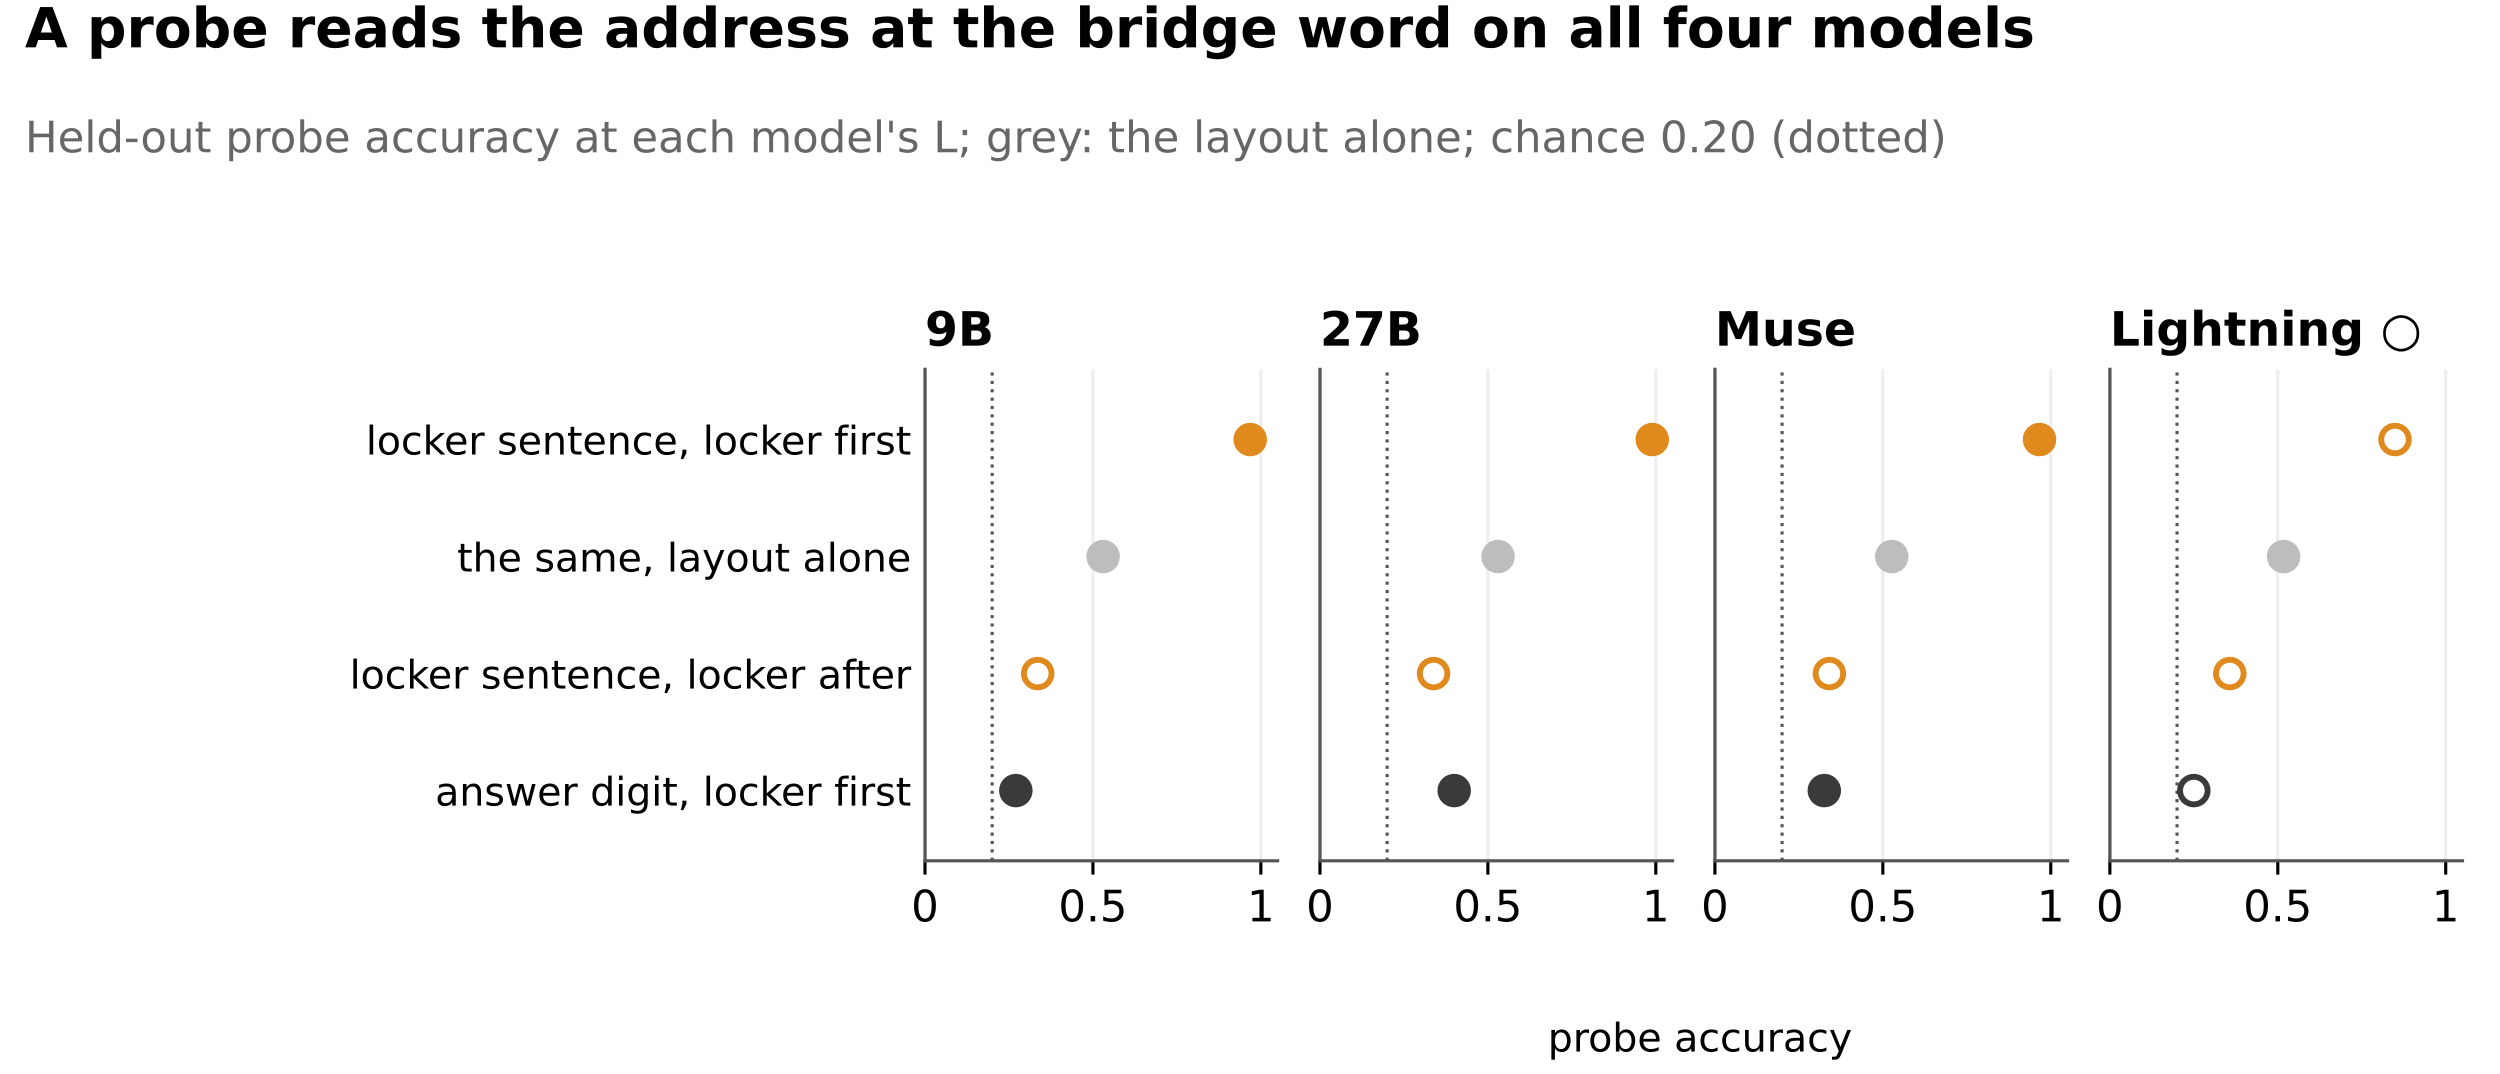
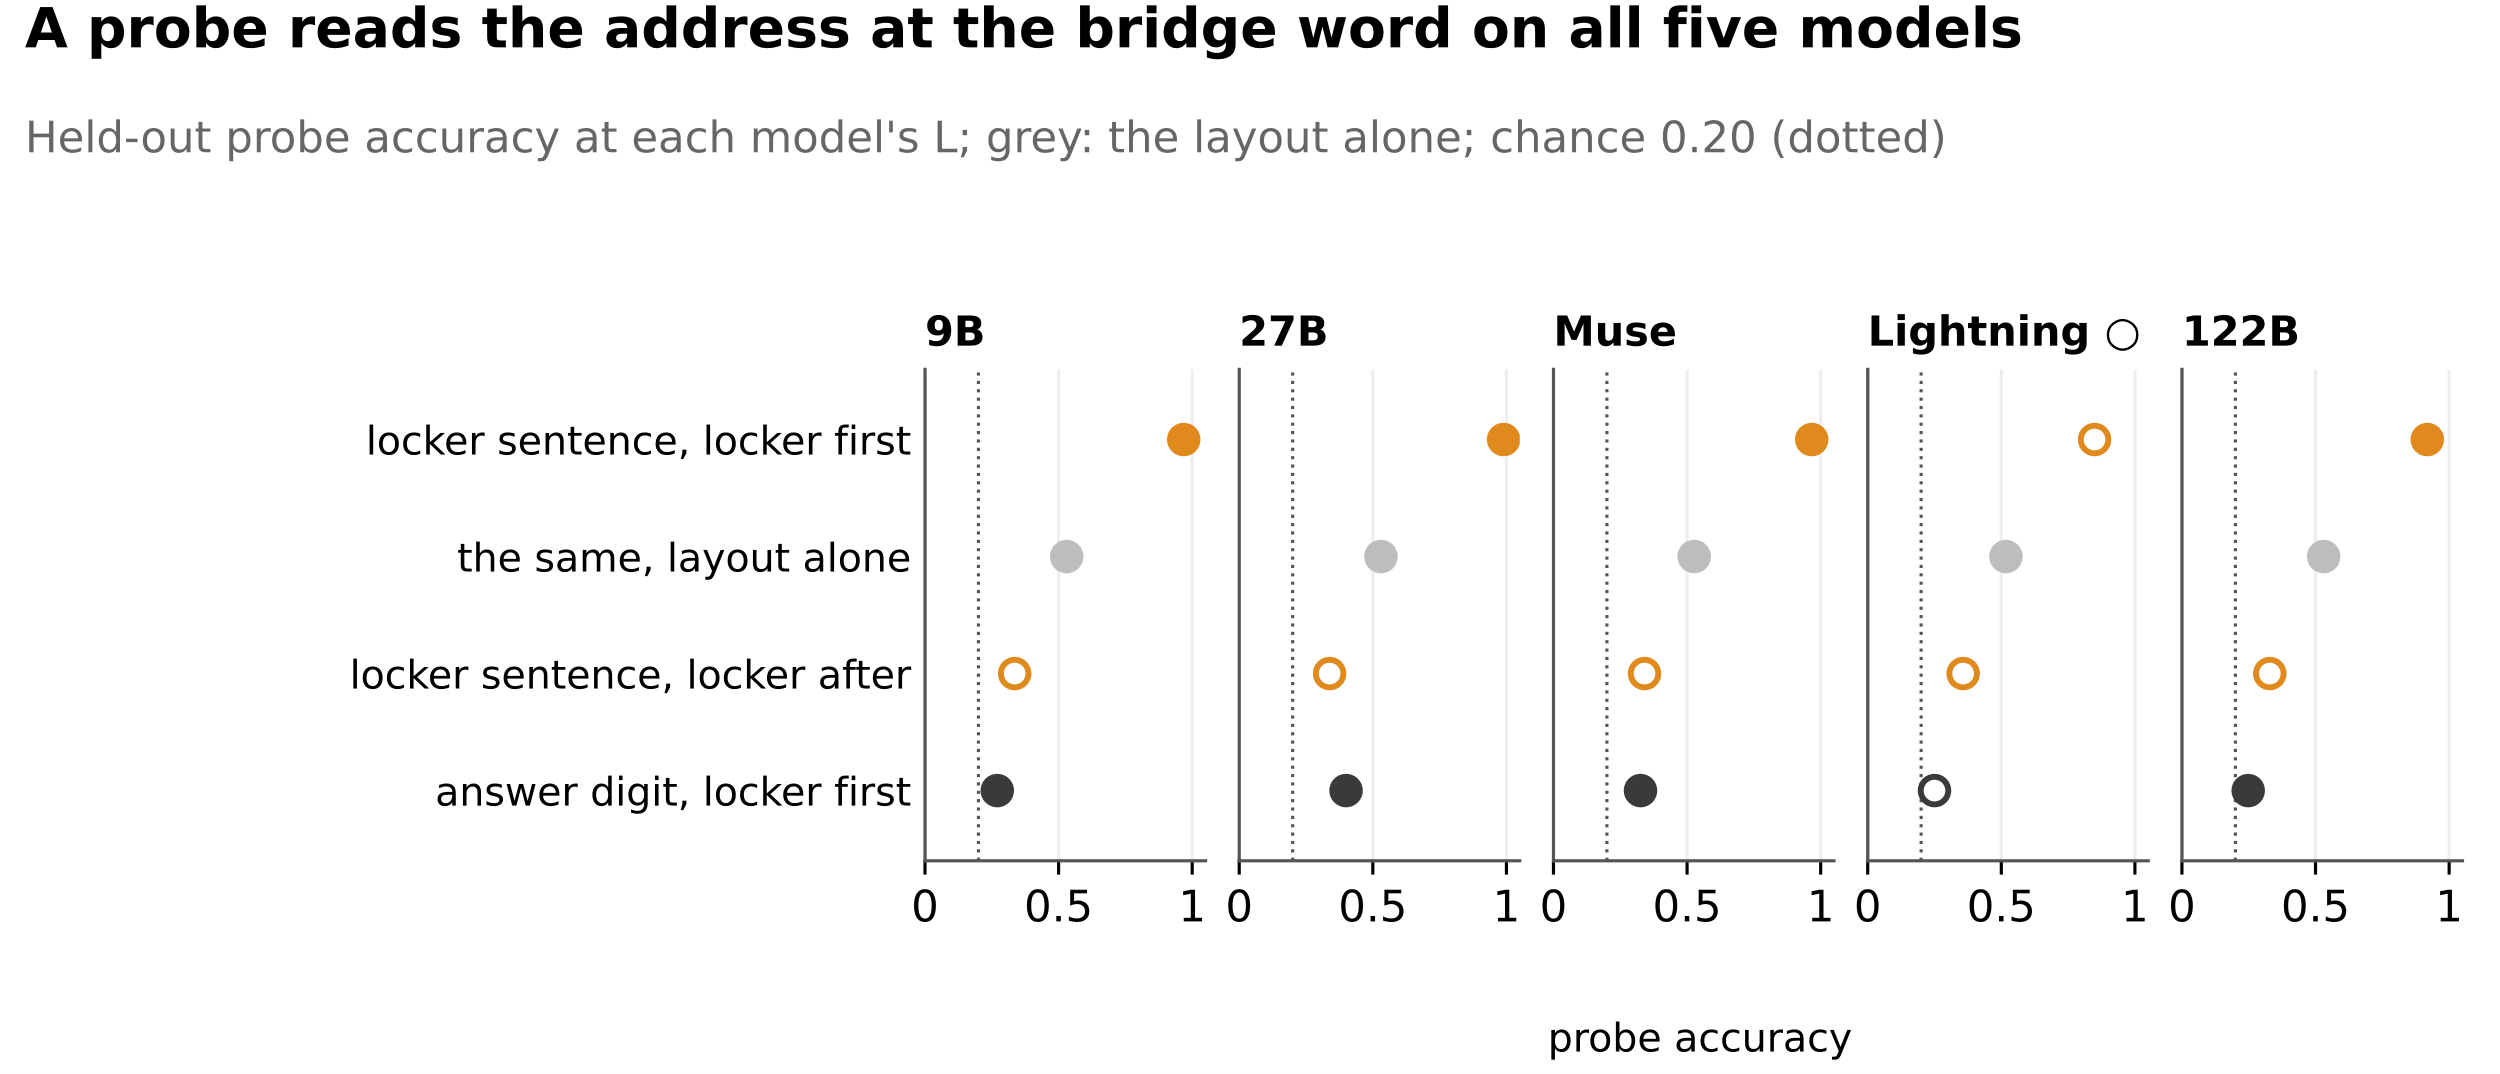
<svg xmlns="http://www.w3.org/2000/svg" xmlns:xlink="http://www.w3.org/1999/xlink" width="633.6pt" height="272.16pt" viewBox="0 0 633.6 272.16" version="1.1">
  <defs>
    <style type="text/css">*{stroke-linejoin: round; stroke-linecap: butt}</style>
  </defs>
  <g id="figure_1">
    <g id="patch_1">
      <path d="M 0 272.16  L 633.6 272.16  L 633.6 0  L 0 0  z " style="fill: #ffffff" />
    </g>
    <g id="axes_1">
      <g id="patch_2">
-         <path d="M 234.432 218.16  L 323.804 218.16  L 323.804 93.6  L 234.432 93.6  z " style="fill: #ffffff" />
+         <path d="M 234.432 218.16  L 305.539 218.16  L 305.539 93.6  L 234.432 93.6  z " style="fill: #ffffff" />
      </g>
      <g id="line2d_1">
-         <path d="M 234.432 218.16  L 234.432 93.6  " clip-path="url(#p7bb7172c50)" style="fill: none; stroke: #999999; stroke-width: 0.8; stroke-linecap: square" />
+         <path d="M 234.432 218.16  L 234.432 93.6  " clip-path="url(#p0bfb46d84c)" style="fill: none; stroke: #999999; stroke-width: 0.8; stroke-linecap: square" />
      </g>
      <g id="matplotlib.axis_1">
        <g id="xtick_1">
          <g id="line2d_2">
-             <path d="M 234.432 218.16  L 234.432 93.6  " clip-path="url(#p7bb7172c50)" style="fill: none; stroke: #eeeeee; stroke-width: 0.8; stroke-linecap: square" />
+             <path d="M 234.432 218.16  L 234.432 93.6  " clip-path="url(#p0bfb46d84c)" style="fill: none; stroke: #eeeeee; stroke-width: 0.8; stroke-linecap: square" />
          </g>
          <g id="line2d_3">
            <defs>
-               <path id="mf9057f9065" d="M 0 0  L 0 3.5  " style="stroke: #000000; stroke-width: 0.8" />
+               <path id="m392d3c6c8e" d="M 0 0  L 0 3.5  " style="stroke: #000000; stroke-width: 0.8" />
            </defs>
            <g>
-               <use xlink:href="#mf9057f9065" x="234.432" y="218.16" style="stroke: #000000; stroke-width: 0.8" />
+               <use xlink:href="#m392d3c6c8e" x="234.432" y="218.16" style="stroke: #000000; stroke-width: 0.8" />
            </g>
          </g>
          <g id="text_1">
            <text style="font-size: 11px; font-family: 'DejaVu Sans'; text-anchor: middle" x="234.432" y="233.517" transform="rotate(-0 234.432 233.5174)">0</text>
          </g>
        </g>
        <g id="xtick_2">
          <g id="line2d_4">
-             <path d="M 276.99 218.16  L 276.99 93.6  " clip-path="url(#p7bb7172c50)" style="fill: none; stroke: #eeeeee; stroke-width: 0.8; stroke-linecap: square" />
+             <path d="M 268.292 218.16  L 268.292 93.6  " clip-path="url(#p0bfb46d84c)" style="fill: none; stroke: #eeeeee; stroke-width: 0.8; stroke-linecap: square" />
          </g>
          <g id="line2d_5">
            <g>
-               <use xlink:href="#mf9057f9065" x="276.99" y="218.16" style="stroke: #000000; stroke-width: 0.8" />
+               <use xlink:href="#m392d3c6c8e" x="268.292" y="218.16" style="stroke: #000000; stroke-width: 0.8" />
            </g>
          </g>
          <g id="text_2">
-             <text style="font-size: 11px; font-family: 'DejaVu Sans'; text-anchor: middle" x="276.99" y="233.517" transform="rotate(-0 276.9903 233.5174)">0.5</text>
+             <text style="font-size: 11px; font-family: 'DejaVu Sans'; text-anchor: middle" x="268.292" y="233.517" transform="rotate(-0 268.2923 233.5174)">0.5</text>
          </g>
        </g>
        <g id="xtick_3">
          <g id="line2d_6">
-             <path d="M 319.549 218.16  L 319.549 93.6  " clip-path="url(#p7bb7172c50)" style="fill: none; stroke: #eeeeee; stroke-width: 0.8; stroke-linecap: square" />
+             <path d="M 302.153 218.16  L 302.153 93.6  " clip-path="url(#p0bfb46d84c)" style="fill: none; stroke: #eeeeee; stroke-width: 0.8; stroke-linecap: square" />
          </g>
          <g id="line2d_7">
            <g>
-               <use xlink:href="#mf9057f9065" x="319.549" y="218.16" style="stroke: #000000; stroke-width: 0.8" />
+               <use xlink:href="#m392d3c6c8e" x="302.153" y="218.16" style="stroke: #000000; stroke-width: 0.8" />
            </g>
          </g>
          <g id="text_3">
-             <text style="font-size: 11px; font-family: 'DejaVu Sans'; text-anchor: middle" x="319.549" y="233.517" transform="rotate(-0 319.5486 233.5174)">1</text>
+             <text style="font-size: 11px; font-family: 'DejaVu Sans'; text-anchor: middle" x="302.153" y="233.517" transform="rotate(-0 302.1525 233.5174)">1</text>
          </g>
        </g>
      </g>
      <g id="matplotlib.axis_2">
        <g id="ytick_1">
          <g id="line2d_8" />
          <g id="text_4">
            <text style="font-size: 10px; font-family: 'DejaVu Sans'; text-anchor: end" x="230.932" y="115.194" transform="rotate(-0 230.932 115.1935)">locker sentence, locker first</text>
          </g>
        </g>
        <g id="ytick_2">
          <g id="line2d_9" />
          <g id="text_5">
            <text style="font-size: 10px; font-family: 'DejaVu Sans'; text-anchor: end" x="230.932" y="144.851" transform="rotate(-0 230.932 144.8506)">the same, layout alone</text>
          </g>
        </g>
        <g id="ytick_3">
          <g id="line2d_10" />
          <g id="text_6">
            <text style="font-size: 10px; font-family: 'DejaVu Sans'; text-anchor: end" x="230.932" y="174.508" transform="rotate(-0 230.932 174.5078)">locker sentence, locker after</text>
          </g>
        </g>
        <g id="ytick_4">
          <g id="line2d_11" />
          <g id="text_7">
            <text style="font-size: 10px; font-family: 'DejaVu Sans'; text-anchor: end" x="230.932" y="204.165" transform="rotate(-0 230.932 204.1649)">answer digit, locker first</text>
          </g>
        </g>
      </g>
      <g id="line2d_12">
-         <path d="M 315.831 111.394  L 317.808 111.394  " clip-path="url(#p7bb7172c50)" style="fill: none; stroke: #e08a1e; stroke-width: 1.6" />
+         <path d="M 299.195 111.394  L 300.767 111.394  " clip-path="url(#p0bfb46d84c)" style="fill: none; stroke: #e08a1e; stroke-width: 1.6" />
      </g>
      <g id="line2d_13">
-         <path d="M 277.31 141.051  L 281.777 141.051  " clip-path="url(#p7bb7172c50)" style="fill: none; stroke: #bdbdbd; stroke-width: 1.6" />
+         <path d="M 268.547 141.051  L 272.101 141.051  " clip-path="url(#p0bfb46d84c)" style="fill: none; stroke: #bdbdbd; stroke-width: 1.6" />
      </g>
      <g id="line2d_14">
-         <path d="M 260.342 170.709  L 265.868 170.709  " clip-path="url(#p7bb7172c50)" style="fill: none; stroke: #e08a1e; stroke-width: 1.6" />
+         <path d="M 255.047 170.709  L 259.443 170.709  " clip-path="url(#p0bfb46d84c)" style="fill: none; stroke: #e08a1e; stroke-width: 1.6" />
      </g>
      <g id="line2d_15">
-         <path d="M 254.555 200.366  L 260.544 200.366  " clip-path="url(#p7bb7172c50)" style="fill: none; stroke: #3a3a3a; stroke-width: 1.6" />
+         <path d="M 250.442 200.366  L 255.207 200.366  " clip-path="url(#p0bfb46d84c)" style="fill: none; stroke: #3a3a3a; stroke-width: 1.6" />
      </g>
      <g id="line2d_16">
-         <path d="M 251.455 218.16  L 251.455 93.6  " clip-path="url(#p7bb7172c50)" style="fill: none; stroke-dasharray: 0.8,1.32; stroke-dashoffset: 0; stroke: #555555; stroke-width: 0.8" />
+         <path d="M 247.976 218.16  L 247.976 93.6  " clip-path="url(#p0bfb46d84c)" style="fill: none; stroke-dasharray: 0.8,1.32; stroke-dashoffset: 0; stroke: #555555; stroke-width: 0.8" />
      </g>
      <g id="patch_3">
        <path d="M 234.432 218.16  L 234.432 93.6  " style="fill: none; stroke: #555555; stroke-width: 0.8; stroke-linejoin: miter; stroke-linecap: square" />
      </g>
      <g id="patch_4">
-         <path d="M 234.432 218.16  L 323.804 218.16  " style="fill: none; stroke: #555555; stroke-width: 0.8; stroke-linejoin: miter; stroke-linecap: square" />
+         <path d="M 234.432 218.16  L 305.539 218.16  " style="fill: none; stroke: #555555; stroke-width: 0.8; stroke-linejoin: miter; stroke-linecap: square" />
      </g>
      <g id="line2d_17">
        <defs>
-           <path id="m025119abb2" d="M 0 3.5  C 0.928 3.5 1.819 3.131 2.475 2.475  C 3.131 1.819 3.5 0.928 3.5 0  C 3.5 -0.928 3.131 -1.819 2.475 -2.475  C 1.819 -3.131 0.928 -3.5 0 -3.5  C -0.928 -3.5 -1.819 -3.131 -2.475 -2.475  C -3.131 -1.819 -3.5 -0.928 -3.5 0  C -3.5 0.928 -3.131 1.819 -2.475 2.475  C -1.819 3.131 -0.928 3.5 0 3.5  z " style="stroke: #e08a1e; stroke-width: 1.5" />
+           <path id="m835b24ce5e" d="M 0 3.5  C 0.928 3.5 1.819 3.131 2.475 2.475  C 3.131 1.819 3.5 0.928 3.5 0  C 3.5 -0.928 3.131 -1.819 2.475 -2.475  C 1.819 -3.131 0.928 -3.5 0 -3.5  C -0.928 -3.5 -1.819 -3.131 -2.475 -2.475  C -3.131 -1.819 -3.5 -0.928 -3.5 0  C -3.5 0.928 -3.131 1.819 -2.475 2.475  C -1.819 3.131 -0.928 3.5 0 3.5  z " style="stroke: #e08a1e; stroke-width: 1.5" />
        </defs>
-         <g clip-path="url(#p7bb7172c50)">
-           <use xlink:href="#m025119abb2" x="316.854" y="111.394" style="fill: #e08a1e; stroke: #e08a1e; stroke-width: 1.5" />
+         <g clip-path="url(#p0bfb46d84c)">
+           <use xlink:href="#m835b24ce5e" x="300.008" y="111.394" style="fill: #e08a1e; stroke: #e08a1e; stroke-width: 1.5" />
        </g>
      </g>
      <g id="line2d_18">
        <defs>
-           <path id="m1a7f834520" d="M 0 3.5  C 0.928 3.5 1.819 3.131 2.475 2.475  C 3.131 1.819 3.5 0.928 3.5 0  C 3.5 -0.928 3.131 -1.819 2.475 -2.475  C 1.819 -3.131 0.928 -3.5 0 -3.5  C -0.928 -3.5 -1.819 -3.131 -2.475 -2.475  C -3.131 -1.819 -3.5 -0.928 -3.5 0  C -3.5 0.928 -3.131 1.819 -2.475 2.475  C -1.819 3.131 -0.928 3.5 0 3.5  z " style="stroke: #bdbdbd; stroke-width: 1.5" />
+           <path id="m930ce0e41a" d="M 0 3.5  C 0.928 3.5 1.819 3.131 2.475 2.475  C 3.131 1.819 3.5 0.928 3.5 0  C 3.5 -0.928 3.131 -1.819 2.475 -2.475  C 1.819 -3.131 0.928 -3.5 0 -3.5  C -0.928 -3.5 -1.819 -3.131 -2.475 -2.475  C -3.131 -1.819 -3.5 -0.928 -3.5 0  C -3.5 0.928 -3.131 1.819 -2.475 2.475  C -1.819 3.131 -0.928 3.5 0 3.5  z " style="stroke: #bdbdbd; stroke-width: 1.5" />
        </defs>
-         <g clip-path="url(#p7bb7172c50)">
-           <use xlink:href="#m1a7f834520" x="279.573" y="141.051" style="fill: #bdbdbd; stroke: #bdbdbd; stroke-width: 1.5" />
+         <g clip-path="url(#p0bfb46d84c)">
+           <use xlink:href="#m930ce0e41a" x="270.347" y="141.051" style="fill: #bdbdbd; stroke: #bdbdbd; stroke-width: 1.5" />
        </g>
      </g>
      <g id="line2d_19">
        <defs>
-           <path id="m7b5ef597bd" d="M 0 3.5  C 0.928 3.5 1.819 3.131 2.475 2.475  C 3.131 1.819 3.5 0.928 3.5 0  C 3.5 -0.928 3.131 -1.819 2.475 -2.475  C 1.819 -3.131 0.928 -3.5 0 -3.5  C -0.928 -3.5 -1.819 -3.131 -2.475 -2.475  C -3.131 -1.819 -3.5 -0.928 -3.5 0  C -3.5 0.928 -3.131 1.819 -2.475 2.475  C -1.819 3.131 -0.928 3.5 0 3.5  z " style="stroke: #e08a1e; stroke-width: 1.5" />
+           <path id="mc06fa84e71" d="M 0 3.5  C 0.928 3.5 1.819 3.131 2.475 2.475  C 3.131 1.819 3.5 0.928 3.5 0  C 3.5 -0.928 3.131 -1.819 2.475 -2.475  C 1.819 -3.131 0.928 -3.5 0 -3.5  C -0.928 -3.5 -1.819 -3.131 -2.475 -2.475  C -3.131 -1.819 -3.5 -0.928 -3.5 0  C -3.5 0.928 -3.131 1.819 -2.475 2.475  C -1.819 3.131 -0.928 3.5 0 3.5  z " style="stroke: #e08a1e; stroke-width: 1.5" />
        </defs>
-         <g clip-path="url(#p7bb7172c50)">
-           <use xlink:href="#m7b5ef597bd" x="262.995" y="170.709" style="fill: #ffffff; stroke: #e08a1e; stroke-width: 1.5" />
+         <g clip-path="url(#p0bfb46d84c)">
+           <use xlink:href="#mc06fa84e71" x="257.158" y="170.709" style="fill: #ffffff; stroke: #e08a1e; stroke-width: 1.5" />
        </g>
      </g>
      <g id="line2d_20">
        <defs>
-           <path id="m3d6addd489" d="M 0 3.5  C 0.928 3.5 1.819 3.131 2.475 2.475  C 3.131 1.819 3.5 0.928 3.5 0  C 3.5 -0.928 3.131 -1.819 2.475 -2.475  C 1.819 -3.131 0.928 -3.5 0 -3.5  C -0.928 -3.5 -1.819 -3.131 -2.475 -2.475  C -3.131 -1.819 -3.5 -0.928 -3.5 0  C -3.5 0.928 -3.131 1.819 -2.475 2.475  C -1.819 3.131 -0.928 3.5 0 3.5  z " style="stroke: #3a3a3a; stroke-width: 1.5" />
+           <path id="m20655378f0" d="M 0 3.5  C 0.928 3.5 1.819 3.131 2.475 2.475  C 3.131 1.819 3.5 0.928 3.5 0  C 3.5 -0.928 3.131 -1.819 2.475 -2.475  C 1.819 -3.131 0.928 -3.5 0 -3.5  C -0.928 -3.5 -1.819 -3.131 -2.475 -2.475  C -3.131 -1.819 -3.5 -0.928 -3.5 0  C -3.5 0.928 -3.131 1.819 -2.475 2.475  C -1.819 3.131 -0.928 3.5 0 3.5  z " style="stroke: #3a3a3a; stroke-width: 1.5" />
        </defs>
-         <g clip-path="url(#p7bb7172c50)">
-           <use xlink:href="#m3d6addd489" x="257.452" y="200.366" style="fill: #3a3a3a; stroke: #3a3a3a; stroke-width: 1.5" />
+         <g clip-path="url(#p0bfb46d84c)">
+           <use xlink:href="#m20655378f0" x="252.747" y="200.366" style="fill: #3a3a3a; stroke: #3a3a3a; stroke-width: 1.5" />
        </g>
      </g>
      <g id="text_8">
-         <text style="font-weight: 700; font-size: 12px; font-family: 'DejaVu Sans'; text-anchor: start" x="234.432" y="87.6" transform="rotate(-0 234.432 87.6)">9B</text>
+         <text style="font-weight: 700; font-size: 10.5px; font-family: 'DejaVu Sans'; text-anchor: start" x="234.432" y="87.6" transform="rotate(-0 234.432 87.6)">9B</text>
      </g>
    </g>
    <g id="axes_2">
      <g id="patch_5">
-         <path d="M 334.529 218.16  L 423.902 218.16  L 423.902 93.6  L 334.529 93.6  z " style="fill: #ffffff" />
+         <path d="M 314.071 218.16  L 385.178 218.16  L 385.178 93.6  L 314.071 93.6  z " style="fill: #ffffff" />
      </g>
      <g id="line2d_21">
-         <path d="M 334.529 218.16  L 334.529 93.6  " clip-path="url(#p6c454bff5c)" style="fill: none; stroke: #999999; stroke-width: 0.8; stroke-linecap: square" />
+         <path d="M 314.071 218.16  L 314.071 93.6  " clip-path="url(#p3665bf0323)" style="fill: none; stroke: #999999; stroke-width: 0.8; stroke-linecap: square" />
      </g>
      <g id="matplotlib.axis_3">
        <g id="xtick_4">
          <g id="line2d_22">
-             <path d="M 334.529 218.16  L 334.529 93.6  " clip-path="url(#p6c454bff5c)" style="fill: none; stroke: #eeeeee; stroke-width: 0.8; stroke-linecap: square" />
+             <path d="M 314.071 218.16  L 314.071 93.6  " clip-path="url(#p3665bf0323)" style="fill: none; stroke: #eeeeee; stroke-width: 0.8; stroke-linecap: square" />
          </g>
          <g id="line2d_23">
            <g>
-               <use xlink:href="#mf9057f9065" x="334.529" y="218.16" style="stroke: #000000; stroke-width: 0.8" />
+               <use xlink:href="#m392d3c6c8e" x="314.071" y="218.16" style="stroke: #000000; stroke-width: 0.8" />
            </g>
          </g>
          <g id="text_9">
-             <text style="font-size: 11px; font-family: 'DejaVu Sans'; text-anchor: middle" x="334.529" y="233.517" transform="rotate(-0 334.5292 233.5174)">0</text>
+             <text style="font-size: 11px; font-family: 'DejaVu Sans'; text-anchor: middle" x="314.071" y="233.517" transform="rotate(-0 314.0714 233.5174)">0</text>
          </g>
        </g>
        <g id="xtick_5">
          <g id="line2d_24">
-             <path d="M 377.087 218.16  L 377.087 93.6  " clip-path="url(#p6c454bff5c)" style="fill: none; stroke: #eeeeee; stroke-width: 0.8; stroke-linecap: square" />
+             <path d="M 347.932 218.16  L 347.932 93.6  " clip-path="url(#p3665bf0323)" style="fill: none; stroke: #eeeeee; stroke-width: 0.8; stroke-linecap: square" />
          </g>
          <g id="line2d_25">
            <g>
-               <use xlink:href="#mf9057f9065" x="377.087" y="218.16" style="stroke: #000000; stroke-width: 0.8" />
+               <use xlink:href="#m392d3c6c8e" x="347.932" y="218.16" style="stroke: #000000; stroke-width: 0.8" />
            </g>
          </g>
          <g id="text_10">
-             <text style="font-size: 11px; font-family: 'DejaVu Sans'; text-anchor: middle" x="377.087" y="233.517" transform="rotate(-0 377.0875 233.5174)">0.5</text>
+             <text style="font-size: 11px; font-family: 'DejaVu Sans'; text-anchor: middle" x="347.932" y="233.517" transform="rotate(-0 347.9316 233.5174)">0.5</text>
          </g>
        </g>
        <g id="xtick_6">
          <g id="line2d_26">
-             <path d="M 419.646 218.16  L 419.646 93.6  " clip-path="url(#p6c454bff5c)" style="fill: none; stroke: #eeeeee; stroke-width: 0.8; stroke-linecap: square" />
+             <path d="M 381.792 218.16  L 381.792 93.6  " clip-path="url(#p3665bf0323)" style="fill: none; stroke: #eeeeee; stroke-width: 0.8; stroke-linecap: square" />
          </g>
          <g id="line2d_27">
            <g>
-               <use xlink:href="#mf9057f9065" x="419.646" y="218.16" style="stroke: #000000; stroke-width: 0.8" />
+               <use xlink:href="#m392d3c6c8e" x="381.792" y="218.16" style="stroke: #000000; stroke-width: 0.8" />
            </g>
          </g>
          <g id="text_11">
-             <text style="font-size: 11px; font-family: 'DejaVu Sans'; text-anchor: middle" x="419.646" y="233.517" transform="rotate(-0 419.6458 233.5174)">1</text>
+             <text style="font-size: 11px; font-family: 'DejaVu Sans'; text-anchor: middle" x="381.792" y="233.517" transform="rotate(-0 381.7919 233.5174)">1</text>
          </g>
        </g>
      </g>
      <g id="matplotlib.axis_4">
        <g id="ytick_5">
          <g id="line2d_28" />
        </g>
        <g id="ytick_6">
          <g id="line2d_29" />
        </g>
        <g id="ytick_7">
          <g id="line2d_30" />
        </g>
        <g id="ytick_8">
          <g id="line2d_31" />
        </g>
      </g>
      <g id="line2d_32">
-         <path d="M 418.096 111.394  L 419.297 111.394  " clip-path="url(#p6c454bff5c)" style="fill: none; stroke: #e08a1e; stroke-width: 1.6" />
+         <path d="M 380.559 111.394  L 381.515 111.394  " clip-path="url(#p3665bf0323)" style="fill: none; stroke: #e08a1e; stroke-width: 1.6" />
      </g>
      <g id="line2d_33">
-         <path d="M 377.407 141.051  L 381.874 141.051  " clip-path="url(#p6c454bff5c)" style="fill: none; stroke: #bdbdbd; stroke-width: 1.6" />
+         <path d="M 348.186 141.051  L 351.74 141.051  " clip-path="url(#p3665bf0323)" style="fill: none; stroke: #bdbdbd; stroke-width: 1.6" />
      </g>
      <g id="line2d_34">
-         <path d="M 360.83 170.709  L 365.951 170.709  " clip-path="url(#p6c454bff5c)" style="fill: none; stroke: #e08a1e; stroke-width: 1.6" />
+         <path d="M 334.997 170.709  L 339.071 170.709  " clip-path="url(#p3665bf0323)" style="fill: none; stroke: #e08a1e; stroke-width: 1.6" />
      </g>
      <g id="line2d_35">
-         <path d="M 365.207 200.366  L 371.938 200.366  " clip-path="url(#p6c454bff5c)" style="fill: none; stroke: #3a3a3a; stroke-width: 1.6" />
+         <path d="M 338.479 200.366  L 343.835 200.366  " clip-path="url(#p3665bf0323)" style="fill: none; stroke: #3a3a3a; stroke-width: 1.6" />
      </g>
      <g id="line2d_36">
-         <path d="M 351.553 218.16  L 351.553 93.6  " clip-path="url(#p6c454bff5c)" style="fill: none; stroke-dasharray: 0.8,1.32; stroke-dashoffset: 0; stroke: #555555; stroke-width: 0.8" />
+         <path d="M 327.615 218.16  L 327.615 93.6  " clip-path="url(#p3665bf0323)" style="fill: none; stroke-dasharray: 0.8,1.32; stroke-dashoffset: 0; stroke: #555555; stroke-width: 0.8" />
      </g>
      <g id="patch_6">
-         <path d="M 334.529 218.16  L 334.529 93.6  " style="fill: none; stroke: #555555; stroke-width: 0.8; stroke-linejoin: miter; stroke-linecap: square" />
+         <path d="M 314.071 218.16  L 314.071 93.6  " style="fill: none; stroke: #555555; stroke-width: 0.8; stroke-linejoin: miter; stroke-linecap: square" />
      </g>
      <g id="patch_7">
-         <path d="M 334.529 218.16  L 423.902 218.16  " style="fill: none; stroke: #555555; stroke-width: 0.8; stroke-linejoin: miter; stroke-linecap: square" />
+         <path d="M 314.071 218.16  L 385.178 218.16  " style="fill: none; stroke: #555555; stroke-width: 0.8; stroke-linejoin: miter; stroke-linecap: square" />
      </g>
      <g id="line2d_37">
-         <g clip-path="url(#p6c454bff5c)">
-           <use xlink:href="#m025119abb2" x="418.747" y="111.394" style="fill: #e08a1e; stroke: #e08a1e; stroke-width: 1.5" />
+         <g clip-path="url(#p3665bf0323)">
+           <use xlink:href="#m835b24ce5e" x="381.077" y="111.394" style="fill: #e08a1e; stroke: #e08a1e; stroke-width: 1.5" />
        </g>
      </g>
      <g id="line2d_38">
-         <g clip-path="url(#p6c454bff5c)">
-           <use xlink:href="#m1a7f834520" x="379.67" y="141.051" style="fill: #bdbdbd; stroke: #bdbdbd; stroke-width: 1.5" />
+         <g clip-path="url(#p3665bf0323)">
+           <use xlink:href="#m930ce0e41a" x="349.986" y="141.051" style="fill: #bdbdbd; stroke: #bdbdbd; stroke-width: 1.5" />
        </g>
      </g>
      <g id="line2d_39">
-         <g clip-path="url(#p6c454bff5c)">
-           <use xlink:href="#m7b5ef597bd" x="363.322" y="170.709" style="fill: #ffffff; stroke: #e08a1e; stroke-width: 1.5" />
+         <g clip-path="url(#p3665bf0323)">
+           <use xlink:href="#mc06fa84e71" x="336.98" y="170.709" style="fill: #ffffff; stroke: #e08a1e; stroke-width: 1.5" />
        </g>
      </g>
      <g id="line2d_40">
-         <g clip-path="url(#p6c454bff5c)">
-           <use xlink:href="#m3d6addd489" x="368.553" y="200.366" style="fill: #3a3a3a; stroke: #3a3a3a; stroke-width: 1.5" />
+         <g clip-path="url(#p3665bf0323)">
+           <use xlink:href="#m20655378f0" x="341.142" y="200.366" style="fill: #3a3a3a; stroke: #3a3a3a; stroke-width: 1.5" />
        </g>
      </g>
      <g id="text_12">
-         <text style="font-weight: 700; font-size: 12px; font-family: 'DejaVu Sans'; text-anchor: start" x="334.529" y="87.6" transform="rotate(-0 334.5292 87.6)">27B</text>
+         <text style="font-weight: 700; font-size: 10.5px; font-family: 'DejaVu Sans'; text-anchor: start" x="314.071" y="87.6" transform="rotate(-0 314.0714 87.6)">27B</text>
      </g>
    </g>
    <g id="axes_3">
      <g id="patch_8">
-         <path d="M 434.626 218.16  L 523.999 218.16  L 523.999 93.6  L 434.626 93.6  z " style="fill: #ffffff" />
+         <path d="M 393.711 218.16  L 464.817 218.16  L 464.817 93.6  L 393.711 93.6  z " style="fill: #ffffff" />
      </g>
      <g id="line2d_41">
-         <path d="M 434.626 218.16  L 434.626 93.6  " clip-path="url(#pdd0b4f0060)" style="fill: none; stroke: #999999; stroke-width: 0.8; stroke-linecap: square" />
+         <path d="M 393.711 218.16  L 393.711 93.6  " clip-path="url(#p615ae83c60)" style="fill: none; stroke: #999999; stroke-width: 0.8; stroke-linecap: square" />
      </g>
      <g id="matplotlib.axis_5">
        <g id="xtick_7">
          <g id="line2d_42">
-             <path d="M 434.626 218.16  L 434.626 93.6  " clip-path="url(#pdd0b4f0060)" style="fill: none; stroke: #eeeeee; stroke-width: 0.8; stroke-linecap: square" />
+             <path d="M 393.711 218.16  L 393.711 93.6  " clip-path="url(#p615ae83c60)" style="fill: none; stroke: #eeeeee; stroke-width: 0.8; stroke-linecap: square" />
          </g>
          <g id="line2d_43">
            <g>
-               <use xlink:href="#mf9057f9065" x="434.626" y="218.16" style="stroke: #000000; stroke-width: 0.8" />
+               <use xlink:href="#m392d3c6c8e" x="393.711" y="218.16" style="stroke: #000000; stroke-width: 0.8" />
            </g>
          </g>
          <g id="text_13">
-             <text style="font-size: 11px; font-family: 'DejaVu Sans'; text-anchor: middle" x="434.626" y="233.517" transform="rotate(-0 434.6263 233.5174)">0</text>
+             <text style="font-size: 11px; font-family: 'DejaVu Sans'; text-anchor: middle" x="393.711" y="233.517" transform="rotate(-0 393.7107 233.5174)">0</text>
          </g>
        </g>
        <g id="xtick_8">
          <g id="line2d_44">
-             <path d="M 477.185 218.16  L 477.185 93.6  " clip-path="url(#pdd0b4f0060)" style="fill: none; stroke: #eeeeee; stroke-width: 0.8; stroke-linecap: square" />
+             <path d="M 427.571 218.16  L 427.571 93.6  " clip-path="url(#p615ae83c60)" style="fill: none; stroke: #eeeeee; stroke-width: 0.8; stroke-linecap: square" />
          </g>
          <g id="line2d_45">
            <g>
-               <use xlink:href="#mf9057f9065" x="477.185" y="218.16" style="stroke: #000000; stroke-width: 0.8" />
+               <use xlink:href="#m392d3c6c8e" x="427.571" y="218.16" style="stroke: #000000; stroke-width: 0.8" />
            </g>
          </g>
          <g id="text_14">
-             <text style="font-size: 11px; font-family: 'DejaVu Sans'; text-anchor: middle" x="477.185" y="233.517" transform="rotate(-0 477.1847 233.5174)">0.5</text>
+             <text style="font-size: 11px; font-family: 'DejaVu Sans'; text-anchor: middle" x="427.571" y="233.517" transform="rotate(-0 427.571 233.5174)">0.5</text>
          </g>
        </g>
        <g id="xtick_9">
          <g id="line2d_46">
-             <path d="M 519.743 218.16  L 519.743 93.6  " clip-path="url(#pdd0b4f0060)" style="fill: none; stroke: #eeeeee; stroke-width: 0.8; stroke-linecap: square" />
+             <path d="M 461.431 218.16  L 461.431 93.6  " clip-path="url(#p615ae83c60)" style="fill: none; stroke: #eeeeee; stroke-width: 0.8; stroke-linecap: square" />
          </g>
          <g id="line2d_47">
            <g>
-               <use xlink:href="#mf9057f9065" x="519.743" y="218.16" style="stroke: #000000; stroke-width: 0.8" />
+               <use xlink:href="#m392d3c6c8e" x="461.431" y="218.16" style="stroke: #000000; stroke-width: 0.8" />
            </g>
          </g>
          <g id="text_15">
-             <text style="font-size: 11px; font-family: 'DejaVu Sans'; text-anchor: middle" x="519.743" y="233.517" transform="rotate(-0 519.743 233.5174)">1</text>
+             <text style="font-size: 11px; font-family: 'DejaVu Sans'; text-anchor: middle" x="461.431" y="233.517" transform="rotate(-0 461.4313 233.5174)">1</text>
          </g>
        </g>
      </g>
      <g id="matplotlib.axis_6">
        <g id="ytick_9">
          <g id="line2d_48" />
        </g>
        <g id="ytick_10">
          <g id="line2d_49" />
        </g>
        <g id="ytick_11">
          <g id="line2d_50" />
        </g>
        <g id="ytick_12">
          <g id="line2d_51" />
        </g>
      </g>
      <g id="line2d_52">
-         <path d="M 515.5 111.394  L 518.072 111.394  " clip-path="url(#pdd0b4f0060)" style="fill: none; stroke: #e08a1e; stroke-width: 1.6" />
+         <path d="M 458.056 111.394  L 460.102 111.394  " clip-path="url(#p615ae83c60)" style="fill: none; stroke: #e08a1e; stroke-width: 1.6" />
      </g>
      <g id="line2d_53">
-         <path d="M 476.659 141.051  L 481.967 141.051  " clip-path="url(#pdd0b4f0060)" style="fill: none; stroke: #bdbdbd; stroke-width: 1.6" />
+         <path d="M 427.153 141.051  L 431.376 141.051  " clip-path="url(#p615ae83c60)" style="fill: none; stroke: #bdbdbd; stroke-width: 1.6" />
      </g>
      <g id="line2d_54">
-         <path d="M 461.109 170.709  L 466.267 170.709  " clip-path="url(#pdd0b4f0060)" style="fill: none; stroke: #e08a1e; stroke-width: 1.6" />
+         <path d="M 414.781 170.709  L 418.885 170.709  " clip-path="url(#p615ae83c60)" style="fill: none; stroke: #e08a1e; stroke-width: 1.6" />
      </g>
      <g id="line2d_55">
-         <path d="M 458.576 200.366  L 466.298 200.366  " clip-path="url(#pdd0b4f0060)" style="fill: none; stroke: #3a3a3a; stroke-width: 1.6" />
+         <path d="M 412.766 200.366  L 418.909 200.366  " clip-path="url(#p615ae83c60)" style="fill: none; stroke: #3a3a3a; stroke-width: 1.6" />
      </g>
      <g id="line2d_56">
-         <path d="M 451.65 218.16  L 451.65 93.6  " clip-path="url(#pdd0b4f0060)" style="fill: none; stroke-dasharray: 0.8,1.32; stroke-dashoffset: 0; stroke: #555555; stroke-width: 0.8" />
+         <path d="M 407.255 218.16  L 407.255 93.6  " clip-path="url(#p615ae83c60)" style="fill: none; stroke-dasharray: 0.8,1.32; stroke-dashoffset: 0; stroke: #555555; stroke-width: 0.8" />
      </g>
      <g id="patch_9">
-         <path d="M 434.626 218.16  L 434.626 93.6  " style="fill: none; stroke: #555555; stroke-width: 0.8; stroke-linejoin: miter; stroke-linecap: square" />
+         <path d="M 393.711 218.16  L 393.711 93.6  " style="fill: none; stroke: #555555; stroke-width: 0.8; stroke-linejoin: miter; stroke-linecap: square" />
      </g>
      <g id="patch_10">
-         <path d="M 434.626 218.16  L 523.999 218.16  " style="fill: none; stroke: #555555; stroke-width: 0.8; stroke-linejoin: miter; stroke-linecap: square" />
+         <path d="M 393.711 218.16  L 464.817 218.16  " style="fill: none; stroke: #555555; stroke-width: 0.8; stroke-linejoin: miter; stroke-linecap: square" />
      </g>
      <g id="line2d_57">
-         <g clip-path="url(#pdd0b4f0060)">
-           <use xlink:href="#m025119abb2" x="516.893" y="111.394" style="fill: #e08a1e; stroke: #e08a1e; stroke-width: 1.5" />
+         <g clip-path="url(#p615ae83c60)">
+           <use xlink:href="#m835b24ce5e" x="459.164" y="111.394" style="fill: #e08a1e; stroke: #e08a1e; stroke-width: 1.5" />
        </g>
      </g>
      <g id="line2d_58">
-         <g clip-path="url(#pdd0b4f0060)">
-           <use xlink:href="#m1a7f834520" x="479.452" y="141.051" style="fill: #bdbdbd; stroke: #bdbdbd; stroke-width: 1.5" />
+         <g clip-path="url(#p615ae83c60)">
+           <use xlink:href="#m930ce0e41a" x="429.375" y="141.051" style="fill: #bdbdbd; stroke: #bdbdbd; stroke-width: 1.5" />
        </g>
      </g>
      <g id="line2d_59">
-         <g clip-path="url(#pdd0b4f0060)">
-           <use xlink:href="#m7b5ef597bd" x="463.635" y="170.709" style="fill: #ffffff; stroke: #e08a1e; stroke-width: 1.5" />
+         <g clip-path="url(#p615ae83c60)">
+           <use xlink:href="#mc06fa84e71" x="416.79" y="170.709" style="fill: #ffffff; stroke: #e08a1e; stroke-width: 1.5" />
        </g>
      </g>
      <g id="line2d_60">
-         <g clip-path="url(#pdd0b4f0060)">
-           <use xlink:href="#m3d6addd489" x="462.351" y="200.366" style="fill: #3a3a3a; stroke: #3a3a3a; stroke-width: 1.5" />
+         <g clip-path="url(#p615ae83c60)">
+           <use xlink:href="#m20655378f0" x="415.769" y="200.366" style="fill: #3a3a3a; stroke: #3a3a3a; stroke-width: 1.5" />
        </g>
      </g>
      <g id="text_16">
-         <text style="font-weight: 700; font-size: 12px; font-family: 'DejaVu Sans'; text-anchor: start" x="434.626" y="87.6" transform="rotate(-0 434.6263 87.6)">Muse</text>
+         <text style="font-weight: 700; font-size: 10.5px; font-family: 'DejaVu Sans'; text-anchor: start" x="393.711" y="87.6" transform="rotate(-0 393.7107 87.6)">Muse</text>
      </g>
    </g>
    <g id="axes_4">
      <g id="patch_11">
-         <path d="M 534.724 218.16  L 624.096 218.16  L 624.096 93.6  L 534.724 93.6  z " style="fill: #ffffff" />
+         <path d="M 473.35 218.16  L 544.457 218.16  L 544.457 93.6  L 473.35 93.6  z " style="fill: #ffffff" />
      </g>
      <g id="line2d_61">
-         <path d="M 534.724 218.16  L 534.724 93.6  " clip-path="url(#p20a0443bb8)" style="fill: none; stroke: #999999; stroke-width: 0.8; stroke-linecap: square" />
+         <path d="M 473.35 218.16  L 473.35 93.6  " clip-path="url(#pc01975a232)" style="fill: none; stroke: #999999; stroke-width: 0.8; stroke-linecap: square" />
      </g>
      <g id="matplotlib.axis_7">
        <g id="xtick_10">
          <g id="line2d_62">
-             <path d="M 534.724 218.16  L 534.724 93.6  " clip-path="url(#p20a0443bb8)" style="fill: none; stroke: #eeeeee; stroke-width: 0.8; stroke-linecap: square" />
+             <path d="M 473.35 218.16  L 473.35 93.6  " clip-path="url(#pc01975a232)" style="fill: none; stroke: #eeeeee; stroke-width: 0.8; stroke-linecap: square" />
          </g>
          <g id="line2d_63">
            <g>
-               <use xlink:href="#mf9057f9065" x="534.724" y="218.16" style="stroke: #000000; stroke-width: 0.8" />
+               <use xlink:href="#m392d3c6c8e" x="473.35" y="218.16" style="stroke: #000000; stroke-width: 0.8" />
            </g>
          </g>
          <g id="text_17">
-             <text style="font-size: 11px; font-family: 'DejaVu Sans'; text-anchor: middle" x="534.724" y="233.517" transform="rotate(-0 534.7235 233.5174)">0</text>
+             <text style="font-size: 11px; font-family: 'DejaVu Sans'; text-anchor: middle" x="473.35" y="233.517" transform="rotate(-0 473.3501 233.5174)">0</text>
          </g>
        </g>
        <g id="xtick_11">
          <g id="line2d_64">
-             <path d="M 577.282 218.16  L 577.282 93.6  " clip-path="url(#p20a0443bb8)" style="fill: none; stroke: #eeeeee; stroke-width: 0.8; stroke-linecap: square" />
+             <path d="M 507.21 218.16  L 507.21 93.6  " clip-path="url(#pc01975a232)" style="fill: none; stroke: #eeeeee; stroke-width: 0.8; stroke-linecap: square" />
          </g>
          <g id="line2d_65">
            <g>
-               <use xlink:href="#mf9057f9065" x="577.282" y="218.16" style="stroke: #000000; stroke-width: 0.8" />
+               <use xlink:href="#m392d3c6c8e" x="507.21" y="218.16" style="stroke: #000000; stroke-width: 0.8" />
            </g>
          </g>
          <g id="text_18">
-             <text style="font-size: 11px; font-family: 'DejaVu Sans'; text-anchor: middle" x="577.282" y="233.517" transform="rotate(-0 577.2818 233.5174)">0.5</text>
+             <text style="font-size: 11px; font-family: 'DejaVu Sans'; text-anchor: middle" x="507.21" y="233.517" transform="rotate(-0 507.2103 233.5174)">0.5</text>
          </g>
        </g>
        <g id="xtick_12">
          <g id="line2d_66">
-             <path d="M 619.84 218.16  L 619.84 93.6  " clip-path="url(#p20a0443bb8)" style="fill: none; stroke: #eeeeee; stroke-width: 0.8; stroke-linecap: square" />
+             <path d="M 541.071 218.16  L 541.071 93.6  " clip-path="url(#pc01975a232)" style="fill: none; stroke: #eeeeee; stroke-width: 0.8; stroke-linecap: square" />
          </g>
          <g id="line2d_67">
            <g>
-               <use xlink:href="#mf9057f9065" x="619.84" y="218.16" style="stroke: #000000; stroke-width: 0.8" />
+               <use xlink:href="#m392d3c6c8e" x="541.071" y="218.16" style="stroke: #000000; stroke-width: 0.8" />
            </g>
          </g>
          <g id="text_19">
-             <text style="font-size: 11px; font-family: 'DejaVu Sans'; text-anchor: middle" x="619.84" y="233.517" transform="rotate(-0 619.8402 233.5174)">1</text>
+             <text style="font-size: 11px; font-family: 'DejaVu Sans'; text-anchor: middle" x="541.071" y="233.517" transform="rotate(-0 541.0706 233.5174)">1</text>
          </g>
        </g>
      </g>
      <g id="matplotlib.axis_8">
        <g id="ytick_13">
          <g id="line2d_68" />
        </g>
        <g id="ytick_14">
          <g id="line2d_69" />
        </g>
        <g id="ytick_15">
          <g id="line2d_70" />
        </g>
        <g id="ytick_16">
          <g id="line2d_71" />
        </g>
      </g>
      <g id="line2d_72">
-         <path d="M 603.862 111.394  L 609.842 111.394  " clip-path="url(#p20a0443bb8)" style="fill: none; stroke: #e08a1e; stroke-width: 1.6" />
+         <path d="M 528.358 111.394  L 533.116 111.394  " clip-path="url(#pc01975a232)" style="fill: none; stroke: #e08a1e; stroke-width: 1.6" />
      </g>
      <g id="line2d_73">
-         <path d="M 576.379 141.051  L 580.92 141.051  " clip-path="url(#p20a0443bb8)" style="fill: none; stroke: #bdbdbd; stroke-width: 1.6" />
+         <path d="M 506.492 141.051  L 510.105 141.051  " clip-path="url(#pc01975a232)" style="fill: none; stroke: #bdbdbd; stroke-width: 1.6" />
      </g>
      <g id="line2d_74">
-         <path d="M 562.971 170.709  L 567.599 170.709  " clip-path="url(#p20a0443bb8)" style="fill: none; stroke: #e08a1e; stroke-width: 1.6" />
+         <path d="M 495.825 170.709  L 499.506 170.709  " clip-path="url(#pc01975a232)" style="fill: none; stroke: #e08a1e; stroke-width: 1.6" />
      </g>
      <g id="line2d_75">
-         <path d="M 552.878 200.366  L 558.975 200.366  " clip-path="url(#p20a0443bb8)" style="fill: none; stroke: #3a3a3a; stroke-width: 1.6" />
+         <path d="M 487.794 200.366  L 492.645 200.366  " clip-path="url(#pc01975a232)" style="fill: none; stroke: #3a3a3a; stroke-width: 1.6" />
      </g>
      <g id="line2d_76">
-         <path d="M 551.747 218.16  L 551.747 93.6  " clip-path="url(#p20a0443bb8)" style="fill: none; stroke-dasharray: 0.8,1.32; stroke-dashoffset: 0; stroke: #555555; stroke-width: 0.8" />
+         <path d="M 486.894 218.16  L 486.894 93.6  " clip-path="url(#pc01975a232)" style="fill: none; stroke-dasharray: 0.8,1.32; stroke-dashoffset: 0; stroke: #555555; stroke-width: 0.8" />
      </g>
      <g id="patch_12">
-         <path d="M 534.724 218.16  L 534.724 93.6  " style="fill: none; stroke: #555555; stroke-width: 0.8; stroke-linejoin: miter; stroke-linecap: square" />
+         <path d="M 473.35 218.16  L 473.35 93.6  " style="fill: none; stroke: #555555; stroke-width: 0.8; stroke-linejoin: miter; stroke-linecap: square" />
      </g>
      <g id="patch_13">
-         <path d="M 534.724 218.16  L 624.096 218.16  " style="fill: none; stroke: #555555; stroke-width: 0.8; stroke-linejoin: miter; stroke-linecap: square" />
+         <path d="M 473.35 218.16  L 544.457 218.16  " style="fill: none; stroke: #555555; stroke-width: 0.8; stroke-linejoin: miter; stroke-linecap: square" />
      </g>
      <g id="line2d_77">
-         <g clip-path="url(#p20a0443bb8)">
-           <use xlink:href="#m7b5ef597bd" x="606.992" y="111.394" style="fill: #ffffff; stroke: #e08a1e; stroke-width: 1.5" />
+         <g clip-path="url(#pc01975a232)">
+           <use xlink:href="#mc06fa84e71" x="530.849" y="111.394" style="fill: #ffffff; stroke: #e08a1e; stroke-width: 1.5" />
        </g>
      </g>
      <g id="line2d_78">
-         <g clip-path="url(#p20a0443bb8)">
-           <use xlink:href="#m1a7f834520" x="578.754" y="141.051" style="fill: #bdbdbd; stroke: #bdbdbd; stroke-width: 1.5" />
+         <g clip-path="url(#pc01975a232)">
+           <use xlink:href="#m930ce0e41a" x="508.382" y="141.051" style="fill: #bdbdbd; stroke: #bdbdbd; stroke-width: 1.5" />
        </g>
      </g>
      <g id="line2d_79">
-         <g clip-path="url(#p20a0443bb8)">
-           <use xlink:href="#m7b5ef597bd" x="565.122" y="170.709" style="fill: #ffffff; stroke: #e08a1e; stroke-width: 1.5" />
+         <g clip-path="url(#pc01975a232)">
+           <use xlink:href="#mc06fa84e71" x="497.536" y="170.709" style="fill: #ffffff; stroke: #e08a1e; stroke-width: 1.5" />
        </g>
      </g>
      <g id="line2d_80">
        <defs>
-           <path id="mf47f8392c4" d="M 0 3.5  C 0.928 3.5 1.819 3.131 2.475 2.475  C 3.131 1.819 3.5 0.928 3.5 0  C 3.5 -0.928 3.131 -1.819 2.475 -2.475  C 1.819 -3.131 0.928 -3.5 0 -3.5  C -0.928 -3.5 -1.819 -3.131 -2.475 -2.475  C -3.131 -1.819 -3.5 -0.928 -3.5 0  C -3.5 0.928 -3.131 1.819 -2.475 2.475  C -1.819 3.131 -0.928 3.5 0 3.5  z " style="stroke: #3a3a3a; stroke-width: 1.5" />
+           <path id="m6d6e96ae1c" d="M 0 3.5  C 0.928 3.5 1.819 3.131 2.475 2.475  C 3.131 1.819 3.5 0.928 3.5 0  C 3.5 -0.928 3.131 -1.819 2.475 -2.475  C 1.819 -3.131 0.928 -3.5 0 -3.5  C -0.928 -3.5 -1.819 -3.131 -2.475 -2.475  C -3.131 -1.819 -3.5 -0.928 -3.5 0  C -3.5 0.928 -3.131 1.819 -2.475 2.475  C -1.819 3.131 -0.928 3.5 0 3.5  z " style="stroke: #3a3a3a; stroke-width: 1.5" />
        </defs>
-         <g clip-path="url(#p20a0443bb8)">
-           <use xlink:href="#mf47f8392c4" x="556.003" y="200.366" style="fill: #ffffff; stroke: #3a3a3a; stroke-width: 1.5" />
+         <g clip-path="url(#pc01975a232)">
+           <use xlink:href="#m6d6e96ae1c" x="490.28" y="200.366" style="fill: #ffffff; stroke: #3a3a3a; stroke-width: 1.5" />
        </g>
      </g>
      <g id="text_20">
-         <text style="font-weight: 700; font-size: 12px; font-family: 'DejaVu Sans'; text-anchor: start" x="534.724" y="87.6" transform="rotate(-0 534.7235 87.6)">Lightning ○</text>
-       </g>
-     </g>
-     <g id="text_21">
-       <text style="font-weight: 700; font-size: 14px; font-family: 'DejaVu Sans'; text-anchor: start" x="6.336" y="11.999" transform="rotate(-0 6.336 11.99861)">A probe reads the address at the bridge word on all four models</text>
-     </g>
-     <g id="text_22">
+         <text style="font-weight: 700; font-size: 10.5px; font-family: 'DejaVu Sans'; text-anchor: start" x="473.35" y="87.6" transform="rotate(-0 473.3501 87.6)">Lightning ○</text>
+       </g>
+     </g>
+     <g id="axes_5">
+       <g id="patch_14">
+         <path d="M 552.989 218.16  L 624.096 218.16  L 624.096 93.6  L 552.989 93.6  z " style="fill: #ffffff" />
+       </g>
+       <g id="line2d_81">
+         <path d="M 552.989 218.16  L 552.989 93.6  " clip-path="url(#p4ab65cd878)" style="fill: none; stroke: #999999; stroke-width: 0.8; stroke-linecap: square" />
+       </g>
+       <g id="matplotlib.axis_9">
+         <g id="xtick_13">
+           <g id="line2d_82">
+             <path d="M 552.989 218.16  L 552.989 93.6  " clip-path="url(#p4ab65cd878)" style="fill: none; stroke: #eeeeee; stroke-width: 0.8; stroke-linecap: square" />
+           </g>
+           <g id="line2d_83">
+             <g>
+               <use xlink:href="#m392d3c6c8e" x="552.989" y="218.16" style="stroke: #000000; stroke-width: 0.8" />
+             </g>
+           </g>
+           <g id="text_21">
+             <text style="font-size: 11px; font-family: 'DejaVu Sans'; text-anchor: middle" x="552.989" y="233.517" transform="rotate(-0 552.9894 233.5174)">0</text>
+           </g>
+         </g>
+         <g id="xtick_14">
+           <g id="line2d_84">
+             <path d="M 586.85 218.16  L 586.85 93.6  " clip-path="url(#p4ab65cd878)" style="fill: none; stroke: #eeeeee; stroke-width: 0.8; stroke-linecap: square" />
+           </g>
+           <g id="line2d_85">
+             <g>
+               <use xlink:href="#m392d3c6c8e" x="586.85" y="218.16" style="stroke: #000000; stroke-width: 0.8" />
+             </g>
+           </g>
+           <g id="text_22">
+             <text style="font-size: 11px; font-family: 'DejaVu Sans'; text-anchor: middle" x="586.85" y="233.517" transform="rotate(-0 586.8497 233.5174)">0.5</text>
+           </g>
+         </g>
+         <g id="xtick_15">
+           <g id="line2d_86">
+             <path d="M 620.71 218.16  L 620.71 93.6  " clip-path="url(#p4ab65cd878)" style="fill: none; stroke: #eeeeee; stroke-width: 0.8; stroke-linecap: square" />
+           </g>
+           <g id="line2d_87">
+             <g>
+               <use xlink:href="#m392d3c6c8e" x="620.71" y="218.16" style="stroke: #000000; stroke-width: 0.8" />
+             </g>
+           </g>
+           <g id="text_23">
+             <text style="font-size: 11px; font-family: 'DejaVu Sans'; text-anchor: middle" x="620.71" y="233.517" transform="rotate(-0 620.71 233.5174)">1</text>
+           </g>
+         </g>
+       </g>
+       <g id="matplotlib.axis_10">
+         <g id="ytick_17">
+           <g id="line2d_88" />
+         </g>
+         <g id="ytick_18">
+           <g id="line2d_89" />
+         </g>
+         <g id="ytick_19">
+           <g id="line2d_90" />
+         </g>
+         <g id="ytick_20">
+           <g id="line2d_91" />
+         </g>
+       </g>
+       <g id="line2d_92">
+         <path d="M 613.651 111.394  L 616.658 111.394  " clip-path="url(#p4ab65cd878)" style="fill: none; stroke: #e08a1e; stroke-width: 1.6" />
+       </g>
+       <g id="line2d_93">
+         <path d="M 587.104 141.051  L 590.658 141.051  " clip-path="url(#p4ab65cd878)" style="fill: none; stroke: #bdbdbd; stroke-width: 1.6" />
+       </g>
+       <g id="line2d_94">
+         <path d="M 573.669 170.709  L 576.891 170.709  " clip-path="url(#p4ab65cd878)" style="fill: none; stroke: #e08a1e; stroke-width: 1.6" />
+       </g>
+       <g id="line2d_95">
+         <path d="M 567.326 200.366  L 572.274 200.366  " clip-path="url(#p4ab65cd878)" style="fill: none; stroke: #3a3a3a; stroke-width: 1.6" />
+       </g>
+       <g id="line2d_96">
+         <path d="M 566.534 218.16  L 566.534 93.6  " clip-path="url(#p4ab65cd878)" style="fill: none; stroke-dasharray: 0.8,1.32; stroke-dashoffset: 0; stroke: #555555; stroke-width: 0.8" />
+       </g>
+       <g id="patch_15">
+         <path d="M 552.989 218.16  L 552.989 93.6  " style="fill: none; stroke: #555555; stroke-width: 0.8; stroke-linejoin: miter; stroke-linecap: square" />
+       </g>
+       <g id="patch_16">
+         <path d="M 552.989 218.16  L 624.096 218.16  " style="fill: none; stroke: #555555; stroke-width: 0.8; stroke-linejoin: miter; stroke-linecap: square" />
+       </g>
+       <g id="line2d_97">
+         <g clip-path="url(#p4ab65cd878)">
+           <use xlink:href="#m835b24ce5e" x="615.171" y="111.394" style="fill: #e08a1e; stroke: #e08a1e; stroke-width: 1.5" />
+         </g>
+       </g>
+       <g id="line2d_98">
+         <g clip-path="url(#p4ab65cd878)">
+           <use xlink:href="#m930ce0e41a" x="588.905" y="141.051" style="fill: #bdbdbd; stroke: #bdbdbd; stroke-width: 1.5" />
+         </g>
+       </g>
+       <g id="line2d_99">
+         <g clip-path="url(#p4ab65cd878)">
+           <use xlink:href="#mc06fa84e71" x="575.259" y="170.709" style="fill: #ffffff; stroke: #e08a1e; stroke-width: 1.5" />
+         </g>
+       </g>
+       <g id="line2d_100">
+         <g clip-path="url(#p4ab65cd878)">
+           <use xlink:href="#m20655378f0" x="569.786" y="200.366" style="fill: #3a3a3a; stroke: #3a3a3a; stroke-width: 1.5" />
+         </g>
+       </g>
+       <g id="text_24">
+         <text style="font-weight: 700; font-size: 10.5px; font-family: 'DejaVu Sans'; text-anchor: start" x="552.989" y="87.6" transform="rotate(-0 552.9894 87.6)">122B</text>
+       </g>
+     </g>
+     <g id="text_25">
+       <text style="font-weight: 700; font-size: 14px; font-family: 'DejaVu Sans'; text-anchor: start" x="6.336" y="11.999" transform="rotate(-0 6.336 11.99861)">A probe reads the address at the bridge word on all five models</text>
+     </g>
+     <g id="text_26">
      <text style="font-size: 11px; font-family: 'DejaVu Sans'; text-anchor: start; fill: #666666" x="6.336" y="38.598" transform="rotate(-0 6.336 38.59828)">Held-out probe accuracy at each model's L; grey: the layout alone; chance 0.20 (dotted)</text>
    </g>
-     <g id="text_23">
+     <g id="text_27">
      <text style="font-size: 10px; font-family: 'DejaVu Sans'; text-anchor: middle" x="430.848" y="266.492" transform="rotate(-0 430.848 266.4917)">probe accuracy</text>
    </g>
  </g>
  <defs>
-     <clipPath id="p7bb7172c50">
-       <rect x="234.432" y="93.6" width="89.372" height="124.56" />
+     <clipPath id="p0bfb46d84c">
+       <rect x="234.432" y="93.6" width="71.107" height="124.56" />
    </clipPath>
-     <clipPath id="p6c454bff5c">
-       <rect x="334.529" y="93.6" width="89.372" height="124.56" />
+     <clipPath id="p3665bf0323">
+       <rect x="314.071" y="93.6" width="71.107" height="124.56" />
    </clipPath>
-     <clipPath id="pdd0b4f0060">
-       <rect x="434.626" y="93.6" width="89.372" height="124.56" />
+     <clipPath id="p615ae83c60">
+       <rect x="393.711" y="93.6" width="71.107" height="124.56" />
    </clipPath>
-     <clipPath id="p20a0443bb8">
-       <rect x="534.724" y="93.6" width="89.372" height="124.56" />
+     <clipPath id="pc01975a232">
+       <rect x="473.35" y="93.6" width="71.107" height="124.56" />
+     </clipPath>
+     <clipPath id="p4ab65cd878">
+       <rect x="552.989" y="93.6" width="71.107" height="124.56" />
    </clipPath>
  </defs>
</svg>
